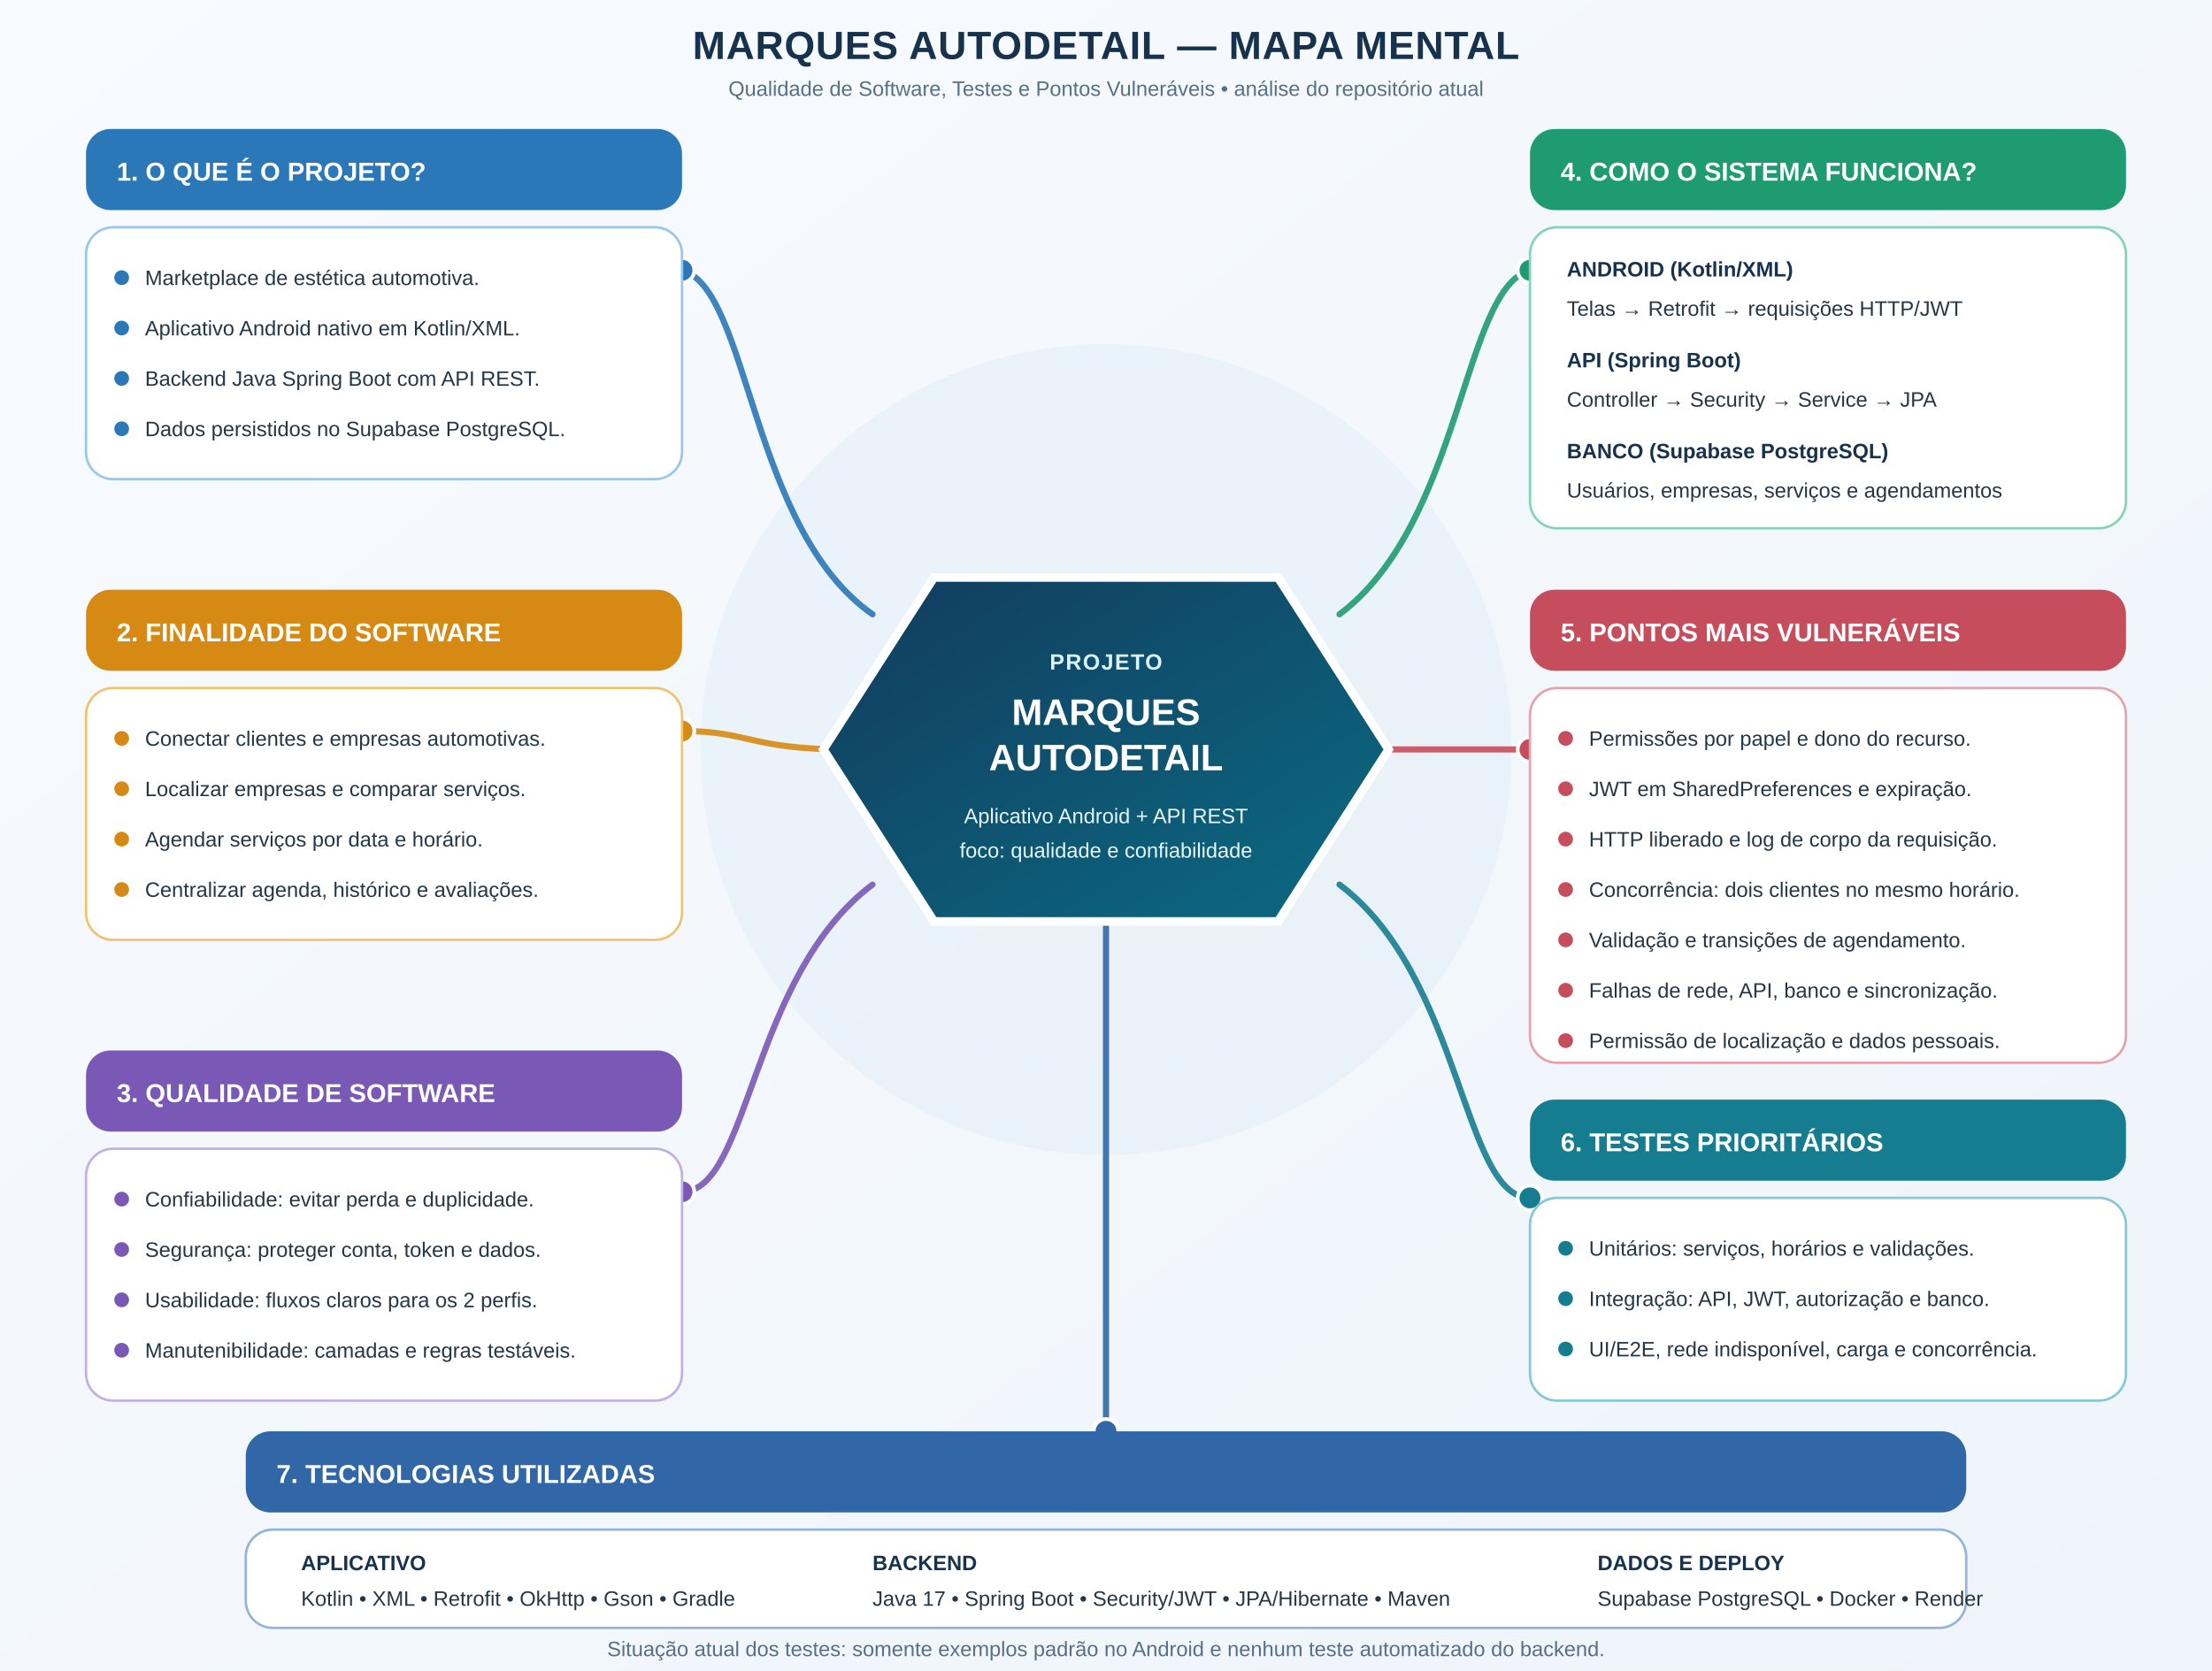
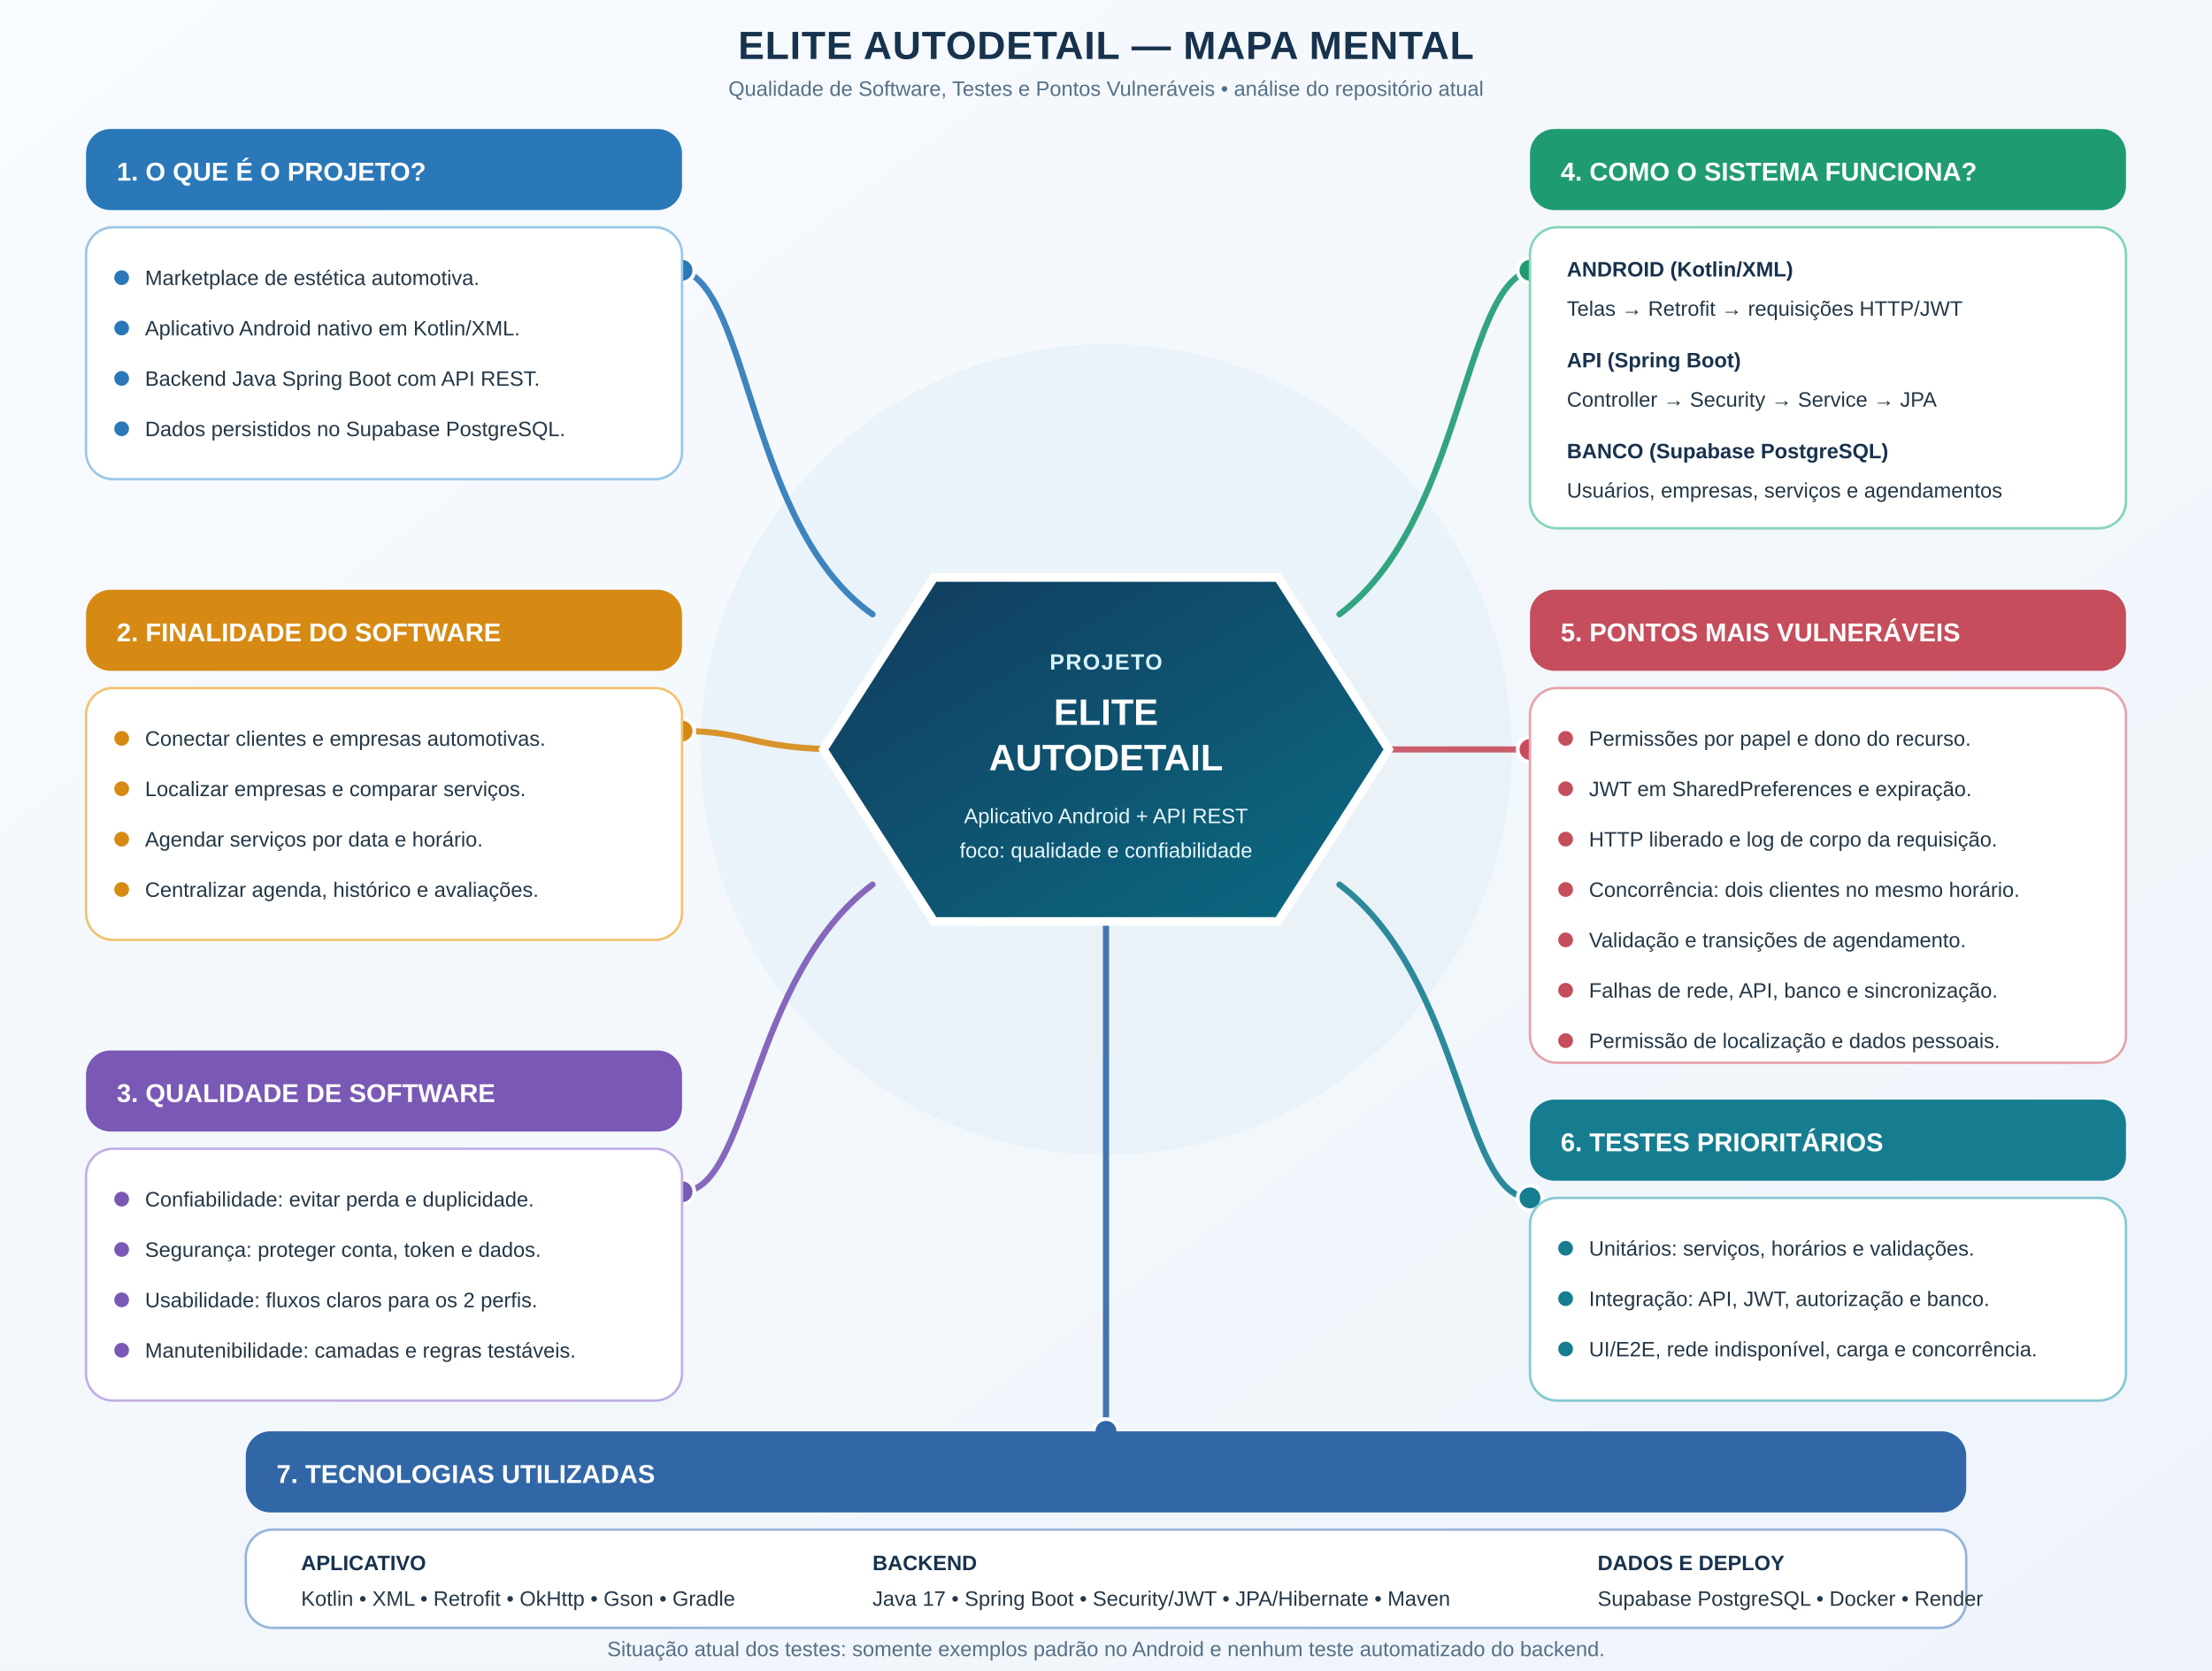
<svg xmlns="http://www.w3.org/2000/svg" width="1800" height="1360" viewBox="0 0 1800 1360" role="img" aria-labelledby="title desc">
  <defs>
    <linearGradient id="bg" x1="0" y1="0" x2="1" y2="1">
      <stop offset="0" stop-color="#f8fbff" />
      <stop offset="1" stop-color="#eef4fa" />
    </linearGradient>
    <linearGradient id="center" x1="0" y1="0" x2="1" y2="1">
      <stop offset="0" stop-color="#123b5d" />
      <stop offset="1" stop-color="#0b6b83" />
    </linearGradient>
    <style>
      .title { font: 700 32px Arial, Helvetica, sans-serif; fill: #17324d; letter-spacing: .6px; }
      .subtitle { font: 400 17px Arial, Helvetica, sans-serif; fill: #567086; }
      .branch-title { font: 700 21px Arial, Helvetica, sans-serif; fill: #ffffff; }
      .body { font: 400 17px Arial, Helvetica, sans-serif; fill: #243746; }
      .body-strong { font: 700 17px Arial, Helvetica, sans-serif; fill: #17324d; }
      .center-small { font: 600 18px Arial, Helvetica, sans-serif; fill: #d8f4ff; letter-spacing: 1px; }
      .center-main { font: 700 30px Arial, Helvetica, sans-serif; fill: #ffffff; }
      .center-sub { font: 400 17px Arial, Helvetica, sans-serif; fill: #e7f7fb; }
      .box { fill: #ffffff; stroke-width: 2; }
      .connector { fill: none; stroke-width: 5; stroke-linecap: round; opacity: .9; }
      .dot { stroke: #ffffff; stroke-width: 3; }
    </style>
  </defs>
  <rect width="1800" height="1360" fill="url(#bg)" />
  <circle cx="900" cy="610" r="330" fill="#dbeaf4" opacity="0.38" />
  <circle cx="900" cy="610" r="255" fill="#eaf3f8" opacity="0.72" />
-   <text x="900" y="48" text-anchor="middle" class="title">MARQUES AUTODETAIL — MAPA MENTAL</text>
+   <text x="900" y="48" text-anchor="middle" class="title">ELITE AUTODETAIL — MAPA MENTAL</text>
  <text x="900" y="78" text-anchor="middle" class="subtitle">Qualidade de Software, Testes e Pontos Vulneráveis • análise do repositório atual</text>
  <path d="M 710 500 C 610 430, 610 235, 555 220" class="connector" stroke="#2a78b8" />
  <path d="M 690 610 C 610 610, 610 595, 555 595" class="connector" stroke="#d68a14" />
  <path d="M 710 720 C 610 795, 610 970, 555 970" class="connector" stroke="#7a58b5" />
  <path d="M 1090 500 C 1190 425, 1190 235, 1245 220" class="connector" stroke="#1f9b72" />
  <path d="M 1110 610 C 1190 610, 1190 610, 1245 610" class="connector" stroke="#c54d5c" />
  <path d="M 1090 720 C 1190 795, 1190 975, 1245 975" class="connector" stroke="#167d91" />
  <path d="M 900 750 C 900 915, 900 1075, 900 1165" class="connector" stroke="#3167a6" />
  <circle cx="555" cy="220" r="10" fill="#2a78b8" class="dot" />
  <circle cx="555" cy="595" r="10" fill="#d68a14" class="dot" />
  <circle cx="555" cy="970" r="10" fill="#7a58b5" class="dot" />
  <circle cx="1245" cy="220" r="10" fill="#1f9b72" class="dot" />
  <circle cx="1245" cy="610" r="10" fill="#c54d5c" class="dot" />
  <circle cx="1245" cy="975" r="10" fill="#167d91" class="dot" />
  <circle cx="900" cy="1165" r="10" fill="#3167a6" class="dot" />
  <path d="M760 470 L1040 470 L1130 610 L1040 750 L760 750 L670 610 Z" fill="url(#center)" stroke="#ffffff" stroke-width="7" />
  <text x="900" y="545" text-anchor="middle" class="center-small">PROJETO</text>
-   <text x="900" y="590" text-anchor="middle" class="center-main">MARQUES</text>
+   <text x="900" y="590" text-anchor="middle" class="center-main">ELITE</text>
  <text x="900" y="627" text-anchor="middle" class="center-main">AUTODETAIL</text>
  <text x="900" y="670" text-anchor="middle" class="center-sub">Aplicativo Android + API REST</text>
  <text x="900" y="698" text-anchor="middle" class="center-sub">foco: qualidade e confiabilidade</text>
  <rect x="70" y="105" width="485" height="66" rx="20" fill="#2a78b8" />
  <text x="95" y="147" class="branch-title">1. O QUE É O PROJETO?</text>
  <rect x="70" y="185" width="485" height="205" rx="22" class="box" stroke="#9ac7e8" />
  <circle cx="99" cy="226" r="6" fill="#2a78b8" />
  <text x="118" y="232" class="body">Marketplace de estética automotiva.</text>
  <circle cx="99" cy="267" r="6" fill="#2a78b8" />
  <text x="118" y="273" class="body">Aplicativo Android nativo em Kotlin/XML.</text>
  <circle cx="99" cy="308" r="6" fill="#2a78b8" />
  <text x="118" y="314" class="body">Backend Java Spring Boot com API REST.</text>
  <circle cx="99" cy="349" r="6" fill="#2a78b8" />
  <text x="118" y="355" class="body">Dados persistidos no Supabase PostgreSQL.</text>
  <rect x="70" y="480" width="485" height="66" rx="20" fill="#d68a14" />
  <text x="95" y="522" class="branch-title">2. FINALIDADE DO SOFTWARE</text>
  <rect x="70" y="560" width="485" height="205" rx="22" class="box" stroke="#f0c36f" />
  <circle cx="99" cy="601" r="6" fill="#d68a14" />
  <text x="118" y="607" class="body">Conectar clientes e empresas automotivas.</text>
  <circle cx="99" cy="642" r="6" fill="#d68a14" />
  <text x="118" y="648" class="body">Localizar empresas e comparar serviços.</text>
  <circle cx="99" cy="683" r="6" fill="#d68a14" />
  <text x="118" y="689" class="body">Agendar serviços por data e horário.</text>
  <circle cx="99" cy="724" r="6" fill="#d68a14" />
  <text x="118" y="730" class="body">Centralizar agenda, histórico e avaliações.</text>
  <rect x="70" y="855" width="485" height="66" rx="20" fill="#7a58b5" />
  <text x="95" y="897" class="branch-title">3. QUALIDADE DE SOFTWARE</text>
  <rect x="70" y="935" width="485" height="205" rx="22" class="box" stroke="#c2afe4" />
  <circle cx="99" cy="976" r="6" fill="#7a58b5" />
  <text x="118" y="982" class="body">Confiabilidade: evitar perda e duplicidade.</text>
  <circle cx="99" cy="1017" r="6" fill="#7a58b5" />
  <text x="118" y="1023" class="body">Segurança: proteger conta, token e dados.</text>
  <circle cx="99" cy="1058" r="6" fill="#7a58b5" />
  <text x="118" y="1064" class="body">Usabilidade: fluxos claros para os 2 perfis.</text>
  <circle cx="99" cy="1099" r="6" fill="#7a58b5" />
  <text x="118" y="1105" class="body">Manutenibilidade: camadas e regras testáveis.</text>
  <rect x="1245" y="105" width="485" height="66" rx="20" fill="#1f9b72" />
  <text x="1270" y="147" class="branch-title">4. COMO O SISTEMA FUNCIONA?</text>
  <rect x="1245" y="185" width="485" height="245" rx="22" class="box" stroke="#85d4b7" />
  <text x="1275" y="225" class="body-strong">ANDROID (Kotlin/XML)</text>
  <text x="1275" y="257" class="body">Telas → Retrofit → requisições HTTP/JWT</text>
  <text x="1275" y="299" class="body-strong">API (Spring Boot)</text>
  <text x="1275" y="331" class="body">Controller → Security → Service → JPA</text>
  <text x="1275" y="373" class="body-strong">BANCO (Supabase PostgreSQL)</text>
  <text x="1275" y="405" class="body">Usuários, empresas, serviços e agendamentos</text>
  <rect x="1245" y="480" width="485" height="66" rx="20" fill="#c54d5c" />
  <text x="1270" y="522" class="branch-title">5. PONTOS MAIS VULNERÁVEIS</text>
  <rect x="1245" y="560" width="485" height="305" rx="22" class="box" stroke="#e5a3ab" />
  <circle cx="1274" cy="601" r="6" fill="#c54d5c" />
  <text x="1293" y="607" class="body">Permissões por papel e dono do recurso.</text>
  <circle cx="1274" cy="642" r="6" fill="#c54d5c" />
  <text x="1293" y="648" class="body">JWT em SharedPreferences e expiração.</text>
  <circle cx="1274" cy="683" r="6" fill="#c54d5c" />
  <text x="1293" y="689" class="body">HTTP liberado e log de corpo da requisição.</text>
  <circle cx="1274" cy="724" r="6" fill="#c54d5c" />
  <text x="1293" y="730" class="body">Concorrência: dois clientes no mesmo horário.</text>
  <circle cx="1274" cy="765" r="6" fill="#c54d5c" />
  <text x="1293" y="771" class="body">Validação e transições de agendamento.</text>
  <circle cx="1274" cy="806" r="6" fill="#c54d5c" />
  <text x="1293" y="812" class="body">Falhas de rede, API, banco e sincronização.</text>
  <circle cx="1274" cy="847" r="6" fill="#c54d5c" />
  <text x="1293" y="853" class="body">Permissão de localização e dados pessoais.</text>
  <rect x="1245" y="895" width="485" height="66" rx="20" fill="#167d91" />
  <text x="1270" y="937" class="branch-title">6. TESTES PRIORITÁRIOS</text>
  <rect x="1245" y="975" width="485" height="165" rx="22" class="box" stroke="#86c8d3" />
  <circle cx="1274" cy="1016" r="6" fill="#167d91" />
  <text x="1293" y="1022" class="body">Unitários: serviços, horários e validações.</text>
  <circle cx="1274" cy="1057" r="6" fill="#167d91" />
  <text x="1293" y="1063" class="body">Integração: API, JWT, autorização e banco.</text>
  <circle cx="1274" cy="1098" r="6" fill="#167d91" />
  <text x="1293" y="1104" class="body">UI/E2E, rede indisponível, carga e concorrência.</text>
  <rect x="200" y="1165" width="1400" height="66" rx="20" fill="#3167a6" />
  <text x="225" y="1207" class="branch-title">7. TECNOLOGIAS UTILIZADAS</text>
  <rect x="200" y="1245" width="1400" height="80" rx="22" class="box" stroke="#96b4da" />
  <text x="245" y="1278" class="body-strong">APLICATIVO</text>
  <text x="245" y="1307" class="body">Kotlin • XML • Retrofit • OkHttp • Gson • Gradle</text>
  <text x="710" y="1278" class="body-strong">BACKEND</text>
  <text x="710" y="1307" class="body">Java 17 • Spring Boot • Security/JWT • JPA/Hibernate • Maven</text>
  <text x="1300" y="1278" class="body-strong">DADOS E DEPLOY</text>
  <text x="1300" y="1307" class="body">Supabase PostgreSQL • Docker • Render</text>
  <text x="900" y="1348" text-anchor="middle" class="subtitle">Situação atual dos testes: somente exemplos padrão no Android e nenhum teste automatizado do backend.</text>
</svg>
